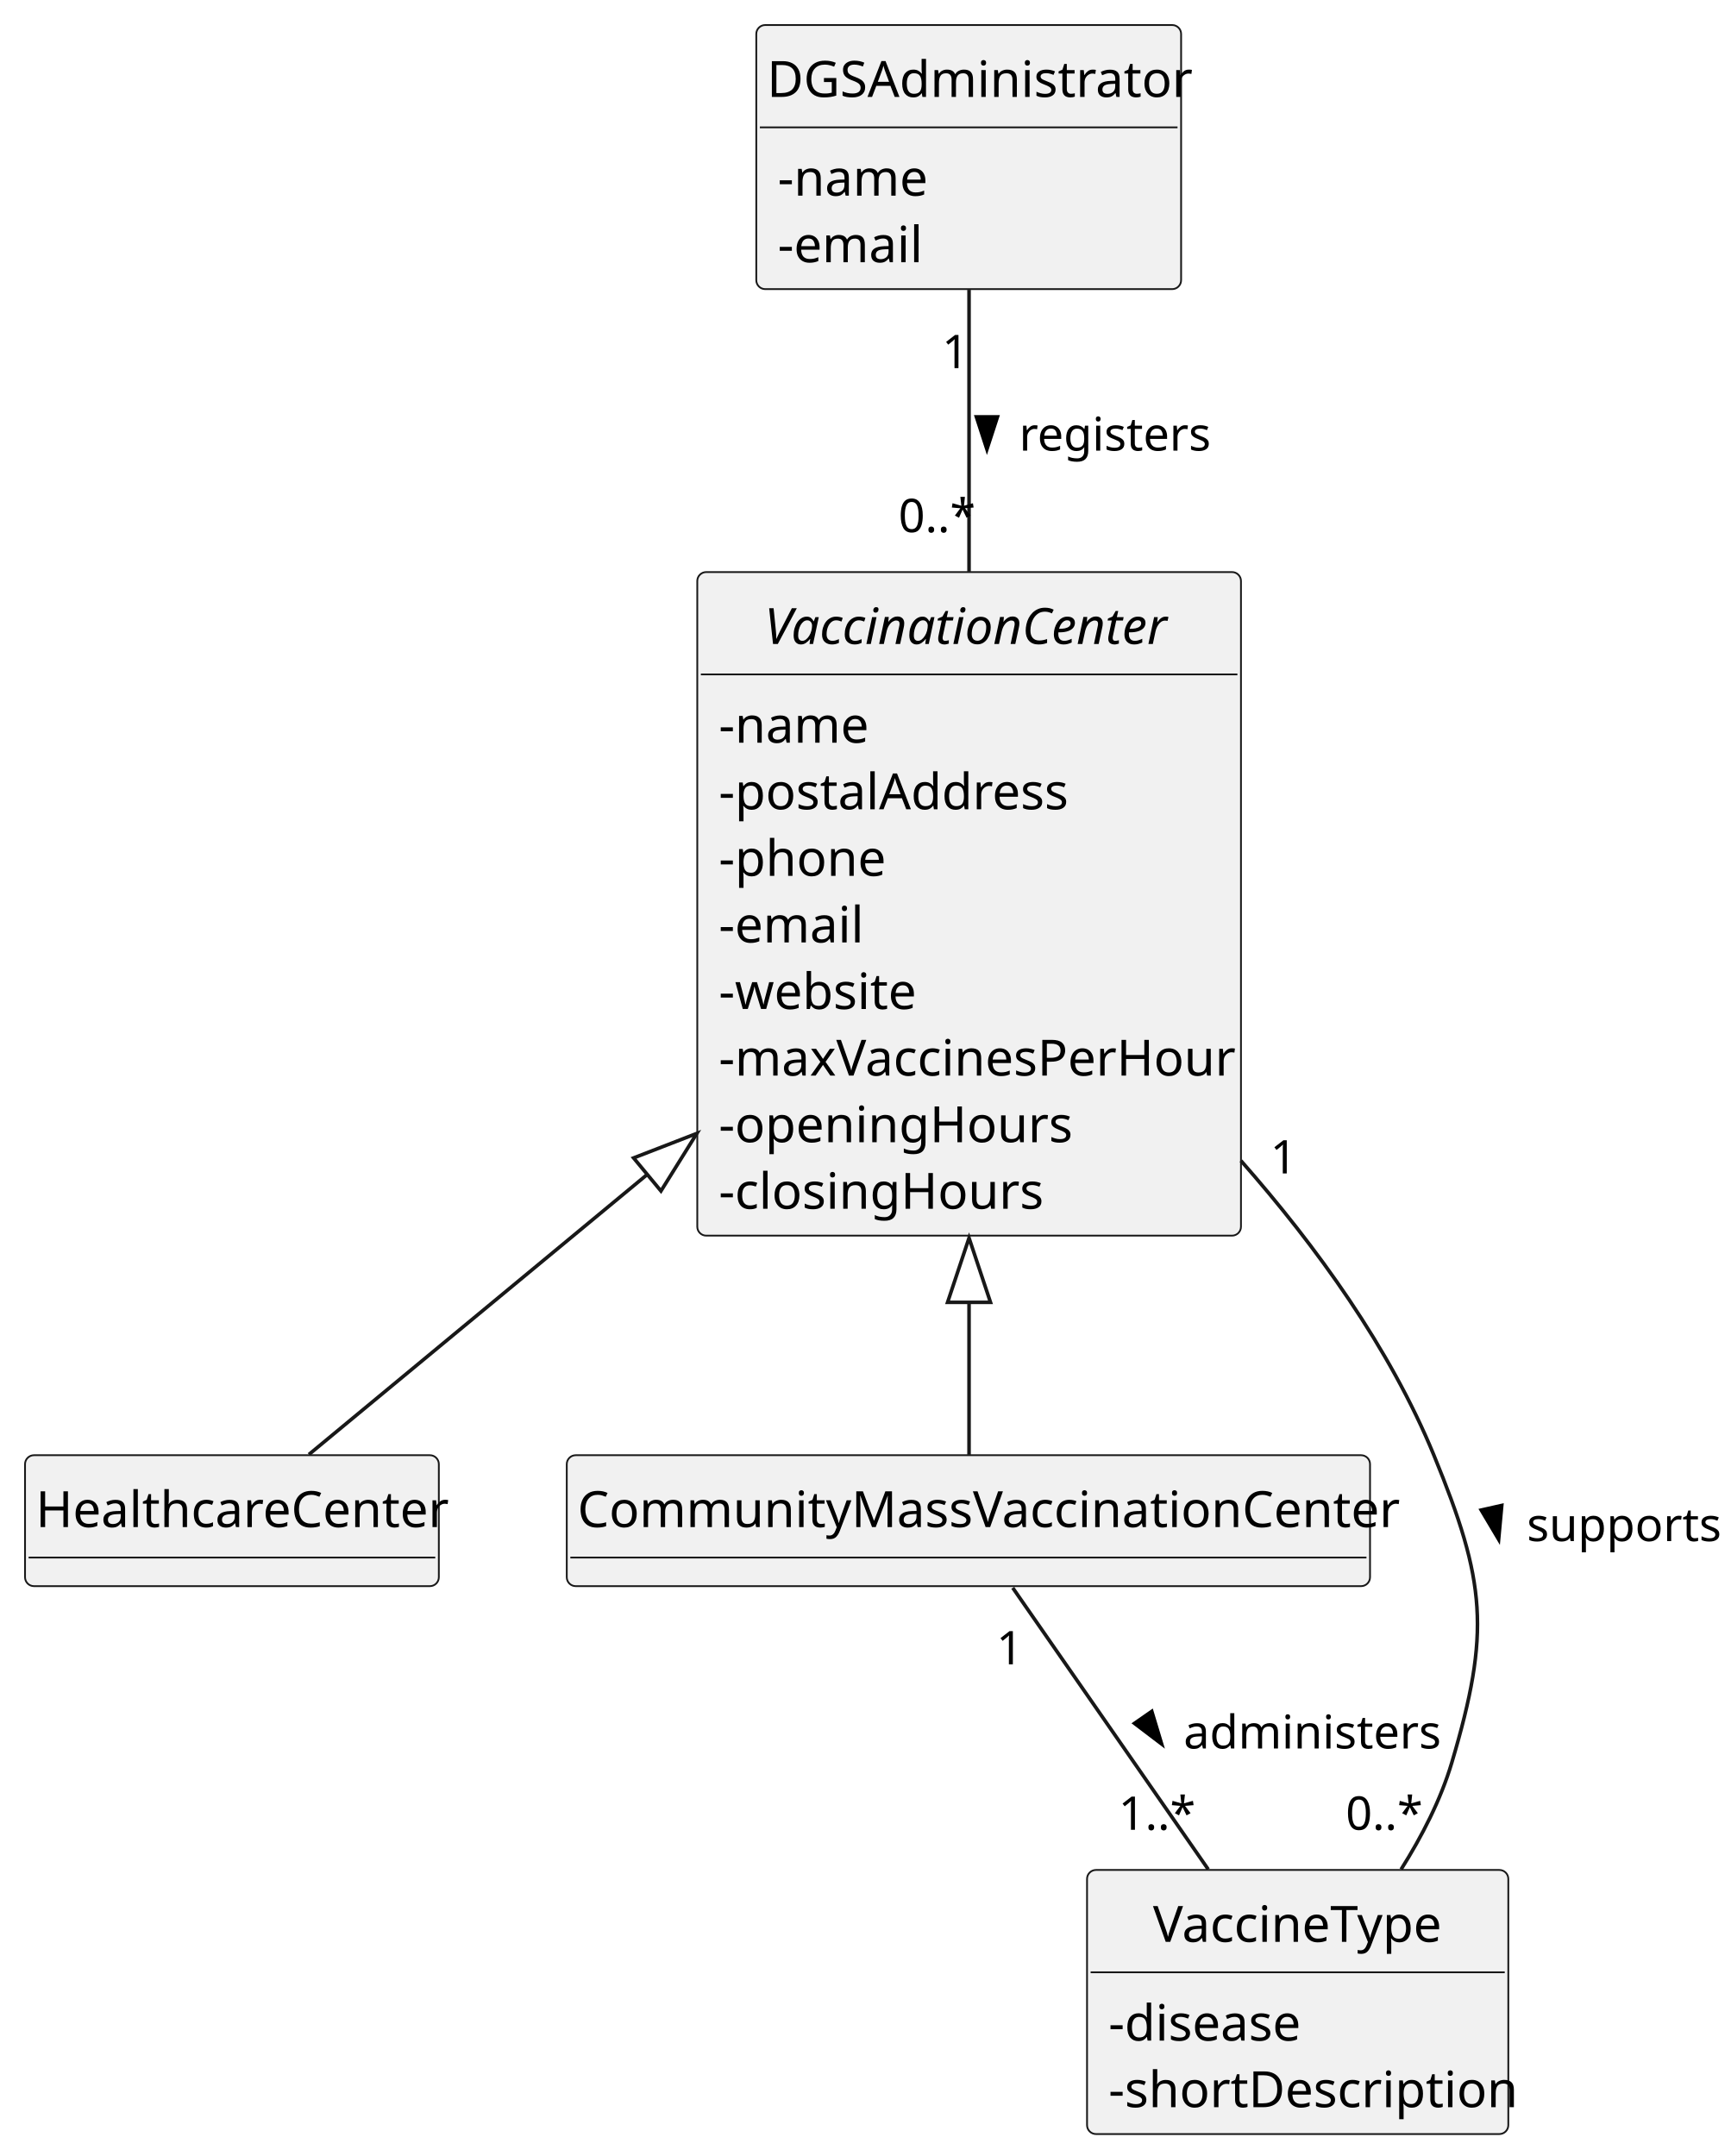
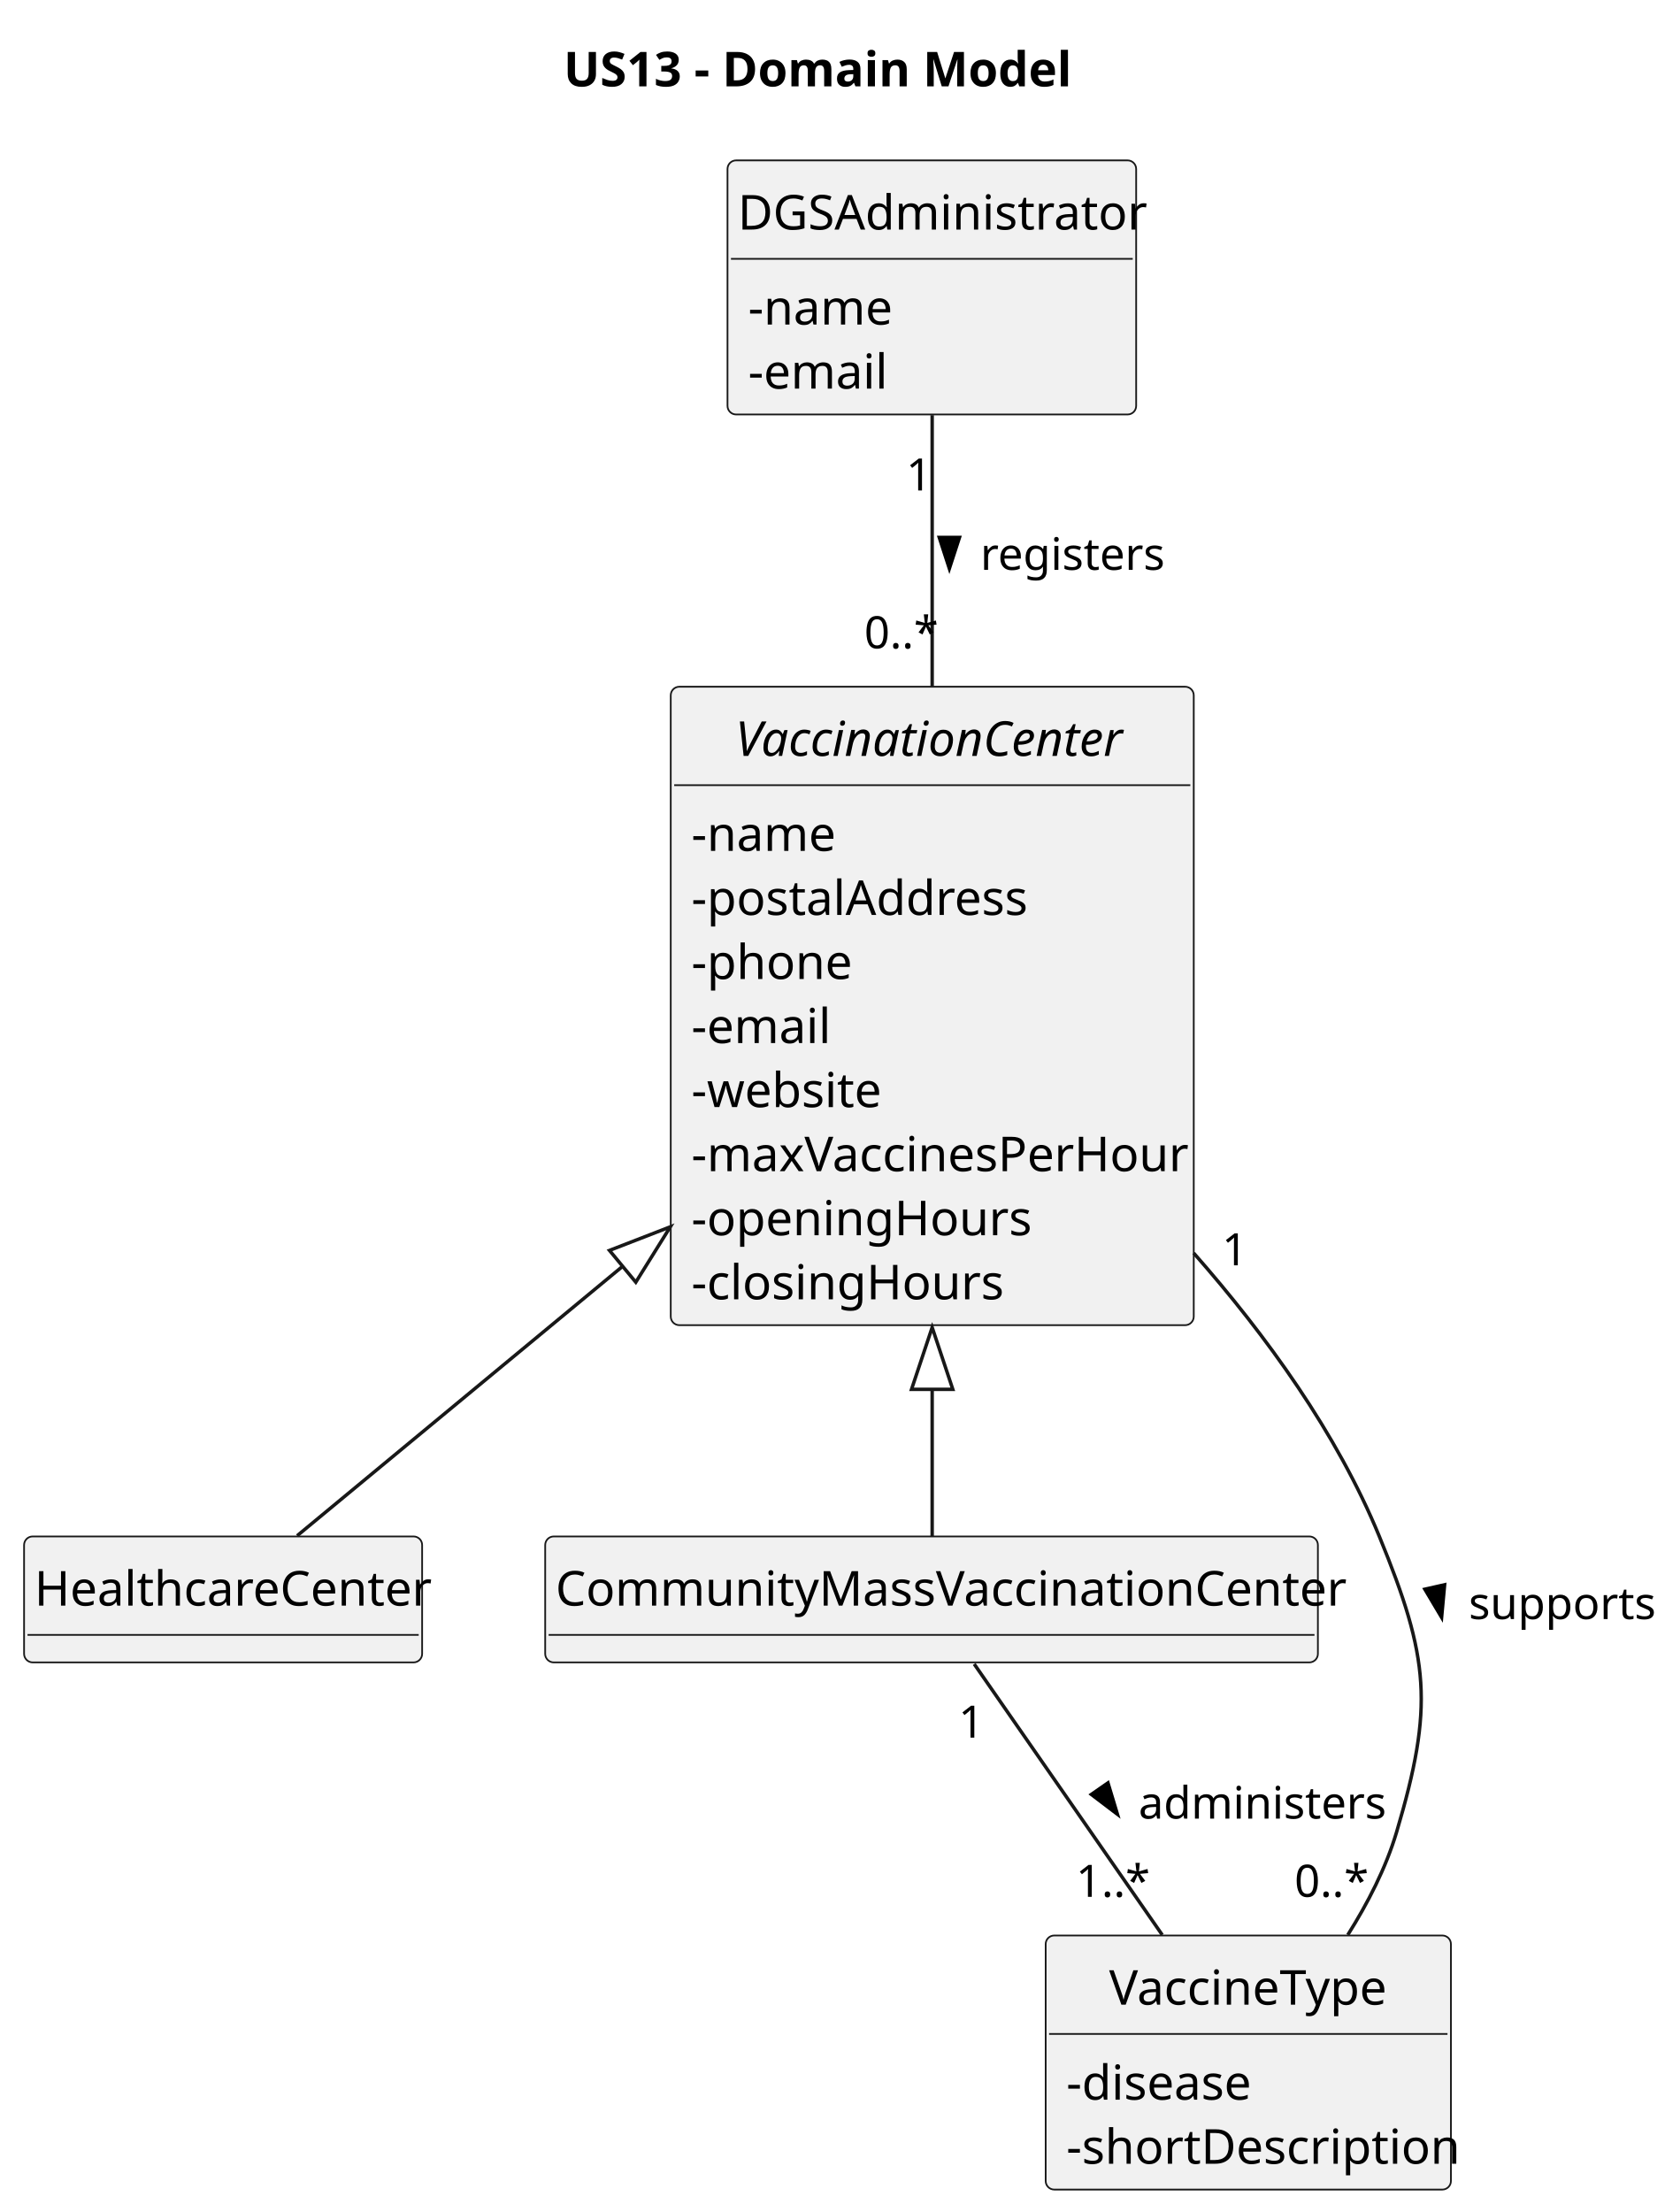
- <svg xmlns="http://www.w3.org/2000/svg" contentStyleType="text/css" height="603px" preserveAspectRatio="none" style="width:484px;height:603px;background:#FFFFFF;" version="1.1" viewBox="0 0 484 603" width="484px" zoomAndPan="magnify">
+ <svg xmlns="http://www.w3.org/2000/svg" contentStyleType="text/css" height="643px" preserveAspectRatio="none" style="width:484px;height:643px;background:#FFFFFF;" version="1.1" viewBox="0 0 484 643" width="484px" zoomAndPan="magnify">
  <defs />
  <g>
+     <text fill="#000000" font-family="sans-serif" font-size="14" font-weight="bold" lengthAdjust="spacing" textLength="143.131" x="163.865" y="25.107">US13 - Domain Model</text>
    <g id="elem_DGSAdministrator">
-       <rect codeLine="7" fill="#F1F1F1" height="73.863" id="DGSAdministrator" rx="2.5" ry="2.5" style="stroke:#181818;stroke-width:0.5;" width="118.807" x="211.5" y="7" />
-       <text fill="#000000" font-family="sans-serif" font-size="14" lengthAdjust="spacing" textLength="112.807" x="214.5" y="27.107">DGSAdministrator</text>
-       <line style="stroke:#181818;stroke-width:0.5;" x1="212.5" x2="329.307" y1="35.621" y2="35.621" />
-       <text fill="#000000" font-family="sans-serif" font-size="14" lengthAdjust="spacing" textLength="39.683" x="217.5" y="54.728">-name</text>
-       <text fill="#000000" font-family="sans-serif" font-size="14" lengthAdjust="spacing" textLength="38.117" x="217.5" y="73.35">-email</text>
+       <rect codeLine="8" fill="#F1F1F1" height="73.863" id="DGSAdministrator" rx="2.5" ry="2.5" style="stroke:#181818;stroke-width:0.5;" width="118.807" x="211.5" y="46.621" />
+       <text fill="#000000" font-family="sans-serif" font-size="14" lengthAdjust="spacing" textLength="112.807" x="214.5" y="66.728">DGSAdministrator</text>
+       <line style="stroke:#181818;stroke-width:0.5;" x1="212.5" x2="329.307" y1="75.242" y2="75.242" />
+       <text fill="#000000" font-family="sans-serif" font-size="14" lengthAdjust="spacing" textLength="39.683" x="217.5" y="94.35">-name</text>
+       <text fill="#000000" font-family="sans-serif" font-size="14" lengthAdjust="spacing" textLength="38.117" x="217.5" y="112.971">-email</text>
    </g>
    <g id="elem_VaccinationCenter">
-       <rect codeLine="13" fill="#F1F1F1" height="185.59" id="VaccinationCenter" rx="2.5" ry="2.5" style="stroke:#181818;stroke-width:0.5;" width="152.048" x="195" y="160" />
-       <text fill="#000000" font-family="sans-serif" font-size="14" font-style="italic" lengthAdjust="spacing" textLength="114.399" x="213.824" y="180.107">VaccinationCenter</text>
-       <line style="stroke:#181818;stroke-width:0.5;" x1="196" x2="346.048" y1="188.621" y2="188.621" />
-       <text fill="#000000" font-family="sans-serif" font-size="14" lengthAdjust="spacing" textLength="39.683" x="201" y="207.728">-name</text>
-       <text fill="#000000" font-family="sans-serif" font-size="14" lengthAdjust="spacing" textLength="93.379" x="201" y="226.35">-postalAddress</text>
-       <text fill="#000000" font-family="sans-serif" font-size="14" lengthAdjust="spacing" textLength="43.593" x="201" y="244.971">-phone</text>
-       <text fill="#000000" font-family="sans-serif" font-size="14" lengthAdjust="spacing" textLength="38.117" x="201" y="263.592">-email</text>
-       <text fill="#000000" font-family="sans-serif" font-size="14" lengthAdjust="spacing" textLength="52.131" x="201" y="282.213">-website</text>
-       <text fill="#000000" font-family="sans-serif" font-size="14" lengthAdjust="spacing" textLength="140.048" x="201" y="300.834">-maxVaccinesPerHour</text>
-       <text fill="#000000" font-family="sans-serif" font-size="14" lengthAdjust="spacing" textLength="91.834" x="201" y="319.455">-openingHours</text>
-       <text fill="#000000" font-family="sans-serif" font-size="14" lengthAdjust="spacing" textLength="85.586" x="201" y="338.076">-closingHours</text>
+       <rect codeLine="14" fill="#F1F1F1" height="185.59" id="VaccinationCenter" rx="2.5" ry="2.5" style="stroke:#181818;stroke-width:0.5;" width="152.048" x="195" y="199.621" />
+       <text fill="#000000" font-family="sans-serif" font-size="14" font-style="italic" lengthAdjust="spacing" textLength="114.399" x="213.824" y="219.728">VaccinationCenter</text>
+       <line style="stroke:#181818;stroke-width:0.5;" x1="196" x2="346.048" y1="228.242" y2="228.242" />
+       <text fill="#000000" font-family="sans-serif" font-size="14" lengthAdjust="spacing" textLength="39.683" x="201" y="247.35">-name</text>
+       <text fill="#000000" font-family="sans-serif" font-size="14" lengthAdjust="spacing" textLength="93.379" x="201" y="265.971">-postalAddress</text>
+       <text fill="#000000" font-family="sans-serif" font-size="14" lengthAdjust="spacing" textLength="43.593" x="201" y="284.592">-phone</text>
+       <text fill="#000000" font-family="sans-serif" font-size="14" lengthAdjust="spacing" textLength="38.117" x="201" y="303.213">-email</text>
+       <text fill="#000000" font-family="sans-serif" font-size="14" lengthAdjust="spacing" textLength="52.131" x="201" y="321.834">-website</text>
+       <text fill="#000000" font-family="sans-serif" font-size="14" lengthAdjust="spacing" textLength="140.048" x="201" y="340.455">-maxVaccinesPerHour</text>
+       <text fill="#000000" font-family="sans-serif" font-size="14" lengthAdjust="spacing" textLength="91.834" x="201" y="359.076">-openingHours</text>
+       <text fill="#000000" font-family="sans-serif" font-size="14" lengthAdjust="spacing" textLength="85.586" x="201" y="377.697">-closingHours</text>
    </g>
    <g id="elem_HealthcareCenter">
-       <rect codeLine="24" fill="#F1F1F1" height="36.621" id="HealthcareCenter" rx="2.5" ry="2.5" style="stroke:#181818;stroke-width:0.5;" width="115.724" x="7" y="407" />
-       <text fill="#000000" font-family="sans-serif" font-size="14" lengthAdjust="spacing" textLength="109.724" x="10" y="427.107">HealthcareCenter</text>
-       <line style="stroke:#181818;stroke-width:0.5;" x1="8" x2="121.724" y1="435.621" y2="435.621" />
+       <rect codeLine="25" fill="#F1F1F1" height="36.621" id="HealthcareCenter" rx="2.5" ry="2.5" style="stroke:#181818;stroke-width:0.5;" width="115.724" x="7" y="446.621" />
+       <text fill="#000000" font-family="sans-serif" font-size="14" lengthAdjust="spacing" textLength="109.724" x="10" y="466.728">HealthcareCenter</text>
+       <line style="stroke:#181818;stroke-width:0.5;" x1="8" x2="121.724" y1="475.242" y2="475.242" />
    </g>
    <g id="elem_CommunityMassVaccinationCenter">
-       <rect codeLine="25" fill="#F1F1F1" height="36.621" id="CommunityMassVaccinationCenter" rx="2.5" ry="2.5" style="stroke:#181818;stroke-width:0.5;" width="224.641" x="158.5" y="407" />
-       <text fill="#000000" font-family="sans-serif" font-size="14" lengthAdjust="spacing" textLength="218.641" x="161.5" y="427.107">CommunityMassVaccinationCenter</text>
-       <line style="stroke:#181818;stroke-width:0.5;" x1="159.5" x2="382.141" y1="435.621" y2="435.621" />
+       <rect codeLine="26" fill="#F1F1F1" height="36.621" id="CommunityMassVaccinationCenter" rx="2.5" ry="2.5" style="stroke:#181818;stroke-width:0.5;" width="224.641" x="158.5" y="446.621" />
+       <text fill="#000000" font-family="sans-serif" font-size="14" lengthAdjust="spacing" textLength="218.641" x="161.5" y="466.728">CommunityMassVaccinationCenter</text>
+       <line style="stroke:#181818;stroke-width:0.5;" x1="159.5" x2="382.141" y1="475.242" y2="475.242" />
    </g>
    <g id="elem_VaccineType">
-       <rect codeLine="31" fill="#F1F1F1" height="73.863" id="VaccineType" rx="2.5" ry="2.5" style="stroke:#181818;stroke-width:0.5;" width="117.814" x="304" y="523" />
-       <text fill="#000000" font-family="sans-serif" font-size="14" lengthAdjust="spacing" textLength="80.931" x="322.441" y="543.107">VaccineType</text>
-       <line style="stroke:#181818;stroke-width:0.5;" x1="305" x2="420.813" y1="551.621" y2="551.621" />
-       <text fill="#000000" font-family="sans-serif" font-size="14" lengthAdjust="spacing" textLength="52.917" x="310" y="570.729">-disease</text>
-       <text fill="#000000" font-family="sans-serif" font-size="14" lengthAdjust="spacing" textLength="105.814" x="310" y="589.35">-shortDescription</text>
+       <rect codeLine="32" fill="#F1F1F1" height="73.863" id="VaccineType" rx="2.5" ry="2.5" style="stroke:#181818;stroke-width:0.5;" width="117.814" x="304" y="562.621" />
+       <text fill="#000000" font-family="sans-serif" font-size="14" lengthAdjust="spacing" textLength="80.931" x="322.441" y="582.729">VaccineType</text>
+       <line style="stroke:#181818;stroke-width:0.5;" x1="305" x2="420.813" y1="591.242" y2="591.242" />
+       <text fill="#000000" font-family="sans-serif" font-size="14" lengthAdjust="spacing" textLength="52.917" x="310" y="610.35">-disease</text>
+       <text fill="#000000" font-family="sans-serif" font-size="14" lengthAdjust="spacing" textLength="105.814" x="310" y="628.971">-shortDescription</text>
    </g>
    <g id="link_VaccinationCenter_HealthcareCenter">
-       <path codeLine="27" d="M181.014,328.478 C142.274,360.548 111.95,385.64 86.38,406.8 " fill="none" id="VaccinationCenter-backto-HealthcareCenter" style="stroke:#181818;stroke-width:1.0;" />
-       <polygon fill="none" points="194.88,317,177.189,323.856,184.841,333.1,194.88,317" style="stroke:#181818;stroke-width:1.0;" />
+       <path codeLine="28" d="M181.014,368.099 C142.274,400.169 111.95,425.261 86.38,446.421 " fill="none" id="VaccinationCenter-backto-HealthcareCenter" style="stroke:#181818;stroke-width:1.0;" />
+       <polygon fill="none" points="194.88,356.621,177.189,363.478,184.841,372.721,194.88,356.621" style="stroke:#181818;stroke-width:1.0;" />
    </g>
    <g id="link_VaccinationCenter_CommunityMassVaccinationCenter">
-       <path codeLine="28" d="M271,364.24 C271,387.46 271,391.99 271,406.87 " fill="none" id="VaccinationCenter-backto-CommunityMassVaccinationCenter" style="stroke:#181818;stroke-width:1.0;" />
-       <polygon fill="none" points="271,346.24,265,364.24,277,364.24,271,346.24" style="stroke:#181818;stroke-width:1.0;" />
+       <path codeLine="29" d="M271,403.861 C271,427.081 271,431.611 271,446.491 " fill="none" id="VaccinationCenter-backto-CommunityMassVaccinationCenter" style="stroke:#181818;stroke-width:1.0;" />
+       <polygon fill="none" points="271,385.861,265,403.861,277,403.861,271,385.861" style="stroke:#181818;stroke-width:1.0;" />
    </g>
    <g id="link_DGSAdministrator_VaccinationCenter">
-       <path codeLine="39" d="M271,81.06 C271,102.95 271,131.97 271,159.88 " fill="none" id="DGSAdministrator-VaccinationCenter" style="stroke:#181818;stroke-width:1.0;" />
-       <polygon fill="#000000" points="276,125.645,278.939,116.6,273.061,116.6,276,125.645" style="stroke:#000000;stroke-width:1.0;" />
-       <text fill="#000000" font-family="sans-serif" font-size="13" lengthAdjust="spacing" textLength="49.848" x="285" y="126.028">registers</text>
-       <text fill="#000000" font-family="sans-serif" font-size="13" lengthAdjust="spacing" textLength="7.23" x="263.435" y="102.956">1</text>
-       <text fill="#000000" font-family="sans-serif" font-size="13" lengthAdjust="spacing" textLength="19.513" x="251.262" y="148.838">0..*</text>
+       <path codeLine="39" d="M271,120.681 C271,142.571 271,171.591 271,199.501 " fill="none" id="DGSAdministrator-VaccinationCenter" style="stroke:#181818;stroke-width:1.0;" />
+       <polygon fill="#000000" points="276,165.267,278.939,156.221,273.061,156.221,276,165.267" style="stroke:#000000;stroke-width:1.0;" />
+       <text fill="#000000" font-family="sans-serif" font-size="13" lengthAdjust="spacing" textLength="49.848" x="285" y="165.649">registers</text>
+       <text fill="#000000" font-family="sans-serif" font-size="13" lengthAdjust="spacing" textLength="7.23" x="263.435" y="142.577">1</text>
+       <text fill="#000000" font-family="sans-serif" font-size="13" lengthAdjust="spacing" textLength="19.513" x="251.262" y="188.459">0..*</text>
    </g>
    <g id="link_CommunityMassVaccinationCenter_VaccineType">
-       <path codeLine="42" d="M283.22,444.09 C297.1,464.09 320.13,497.25 337.89,522.83 " fill="none" id="CommunityMassVaccinationCenter-VaccineType" style="stroke:#181818;stroke-width:1.0;" />
-       <polygon fill="#000000" points="324.852,487.753,322.107,478.647,317.279,481.999,324.852,487.753" style="stroke:#000000;stroke-width:1.0;" />
-       <text fill="#000000" font-family="sans-serif" font-size="13" lengthAdjust="spacing" textLength="66.466" x="331" y="489.028">administers</text>
-       <text fill="#000000" font-family="sans-serif" font-size="13" lengthAdjust="spacing" textLength="7.23" x="278.643" y="465.489">1</text>
-       <text fill="#000000" font-family="sans-serif" font-size="13" lengthAdjust="spacing" textLength="19.513" x="312.787" y="511.761">1..*</text>
+       <path codeLine="41" d="M283.22,483.711 C297.1,503.711 320.13,536.871 337.89,562.451 " fill="none" id="CommunityMassVaccinationCenter-VaccineType" style="stroke:#181818;stroke-width:1.0;" />
+       <polygon fill="#000000" points="324.852,527.374,322.107,518.268,317.279,521.62,324.852,527.374" style="stroke:#000000;stroke-width:1.0;" />
+       <text fill="#000000" font-family="sans-serif" font-size="13" lengthAdjust="spacing" textLength="66.466" x="331" y="528.649">administers</text>
+       <text fill="#000000" font-family="sans-serif" font-size="13" lengthAdjust="spacing" textLength="7.23" x="278.643" y="505.11">1</text>
+       <text fill="#000000" font-family="sans-serif" font-size="13" lengthAdjust="spacing" textLength="19.513" x="312.787" y="551.383">1..*</text>
    </g>
    <g id="link_VaccinationCenter_VaccineType">
-       <path codeLine="45" d="M347.03,324.62 C368.17,348.62 388.69,377.01 401,407 C415.53,442.42 416.9,456.3 406,493 C402.92,503.36 397.65,513.61 391.83,522.83 " fill="none" id="VaccinationCenter-VaccineType" style="stroke:#181818;stroke-width:1.0;" />
-       <polygon fill="#000000" points="419.102,430.522,419.975,421.052,414.242,422.348,419.102,430.522" style="stroke:#000000;stroke-width:1.0;" />
-       <text fill="#000000" font-family="sans-serif" font-size="13" lengthAdjust="spacing" textLength="49.861" x="427" y="431.028">supports</text>
-       <text fill="#000000" font-family="sans-serif" font-size="13" lengthAdjust="spacing" textLength="7.23" x="355.241" y="328.194">1</text>
-       <text fill="#000000" font-family="sans-serif" font-size="13" lengthAdjust="spacing" textLength="19.513" x="376.335" y="511.761">0..*</text>
+       <path codeLine="43" d="M347.03,364.241 C368.17,388.241 388.69,416.631 401,446.621 C415.53,482.041 416.9,495.921 406,532.621 C402.92,542.981 397.65,553.231 391.83,562.451 " fill="none" id="VaccinationCenter-VaccineType" style="stroke:#181818;stroke-width:1.0;" />
+       <polygon fill="#000000" points="419.102,470.144,419.975,460.673,414.242,461.969,419.102,470.144" style="stroke:#000000;stroke-width:1.0;" />
+       <text fill="#000000" font-family="sans-serif" font-size="13" lengthAdjust="spacing" textLength="49.861" x="427" y="470.649">supports</text>
+       <text fill="#000000" font-family="sans-serif" font-size="13" lengthAdjust="spacing" textLength="7.23" x="355.241" y="367.815">1</text>
+       <text fill="#000000" font-family="sans-serif" font-size="13" lengthAdjust="spacing" textLength="19.513" x="376.335" y="551.383">0..*</text>
    </g>
  </g>
</svg>
